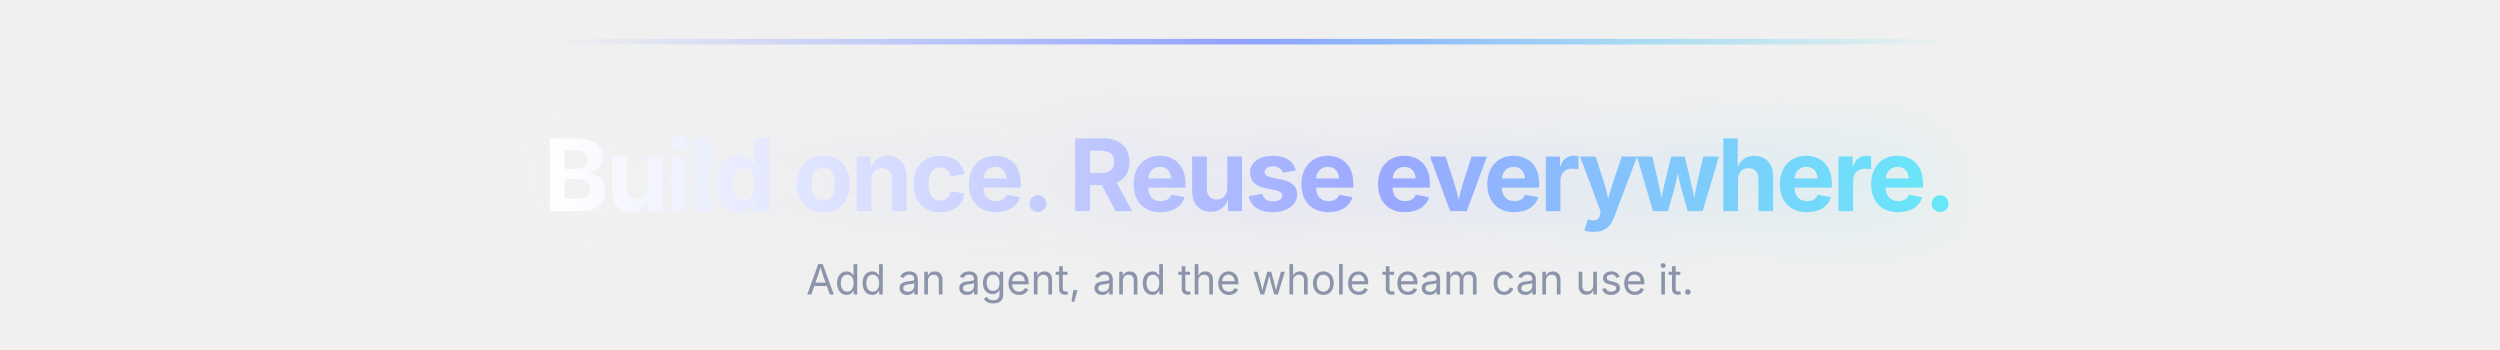
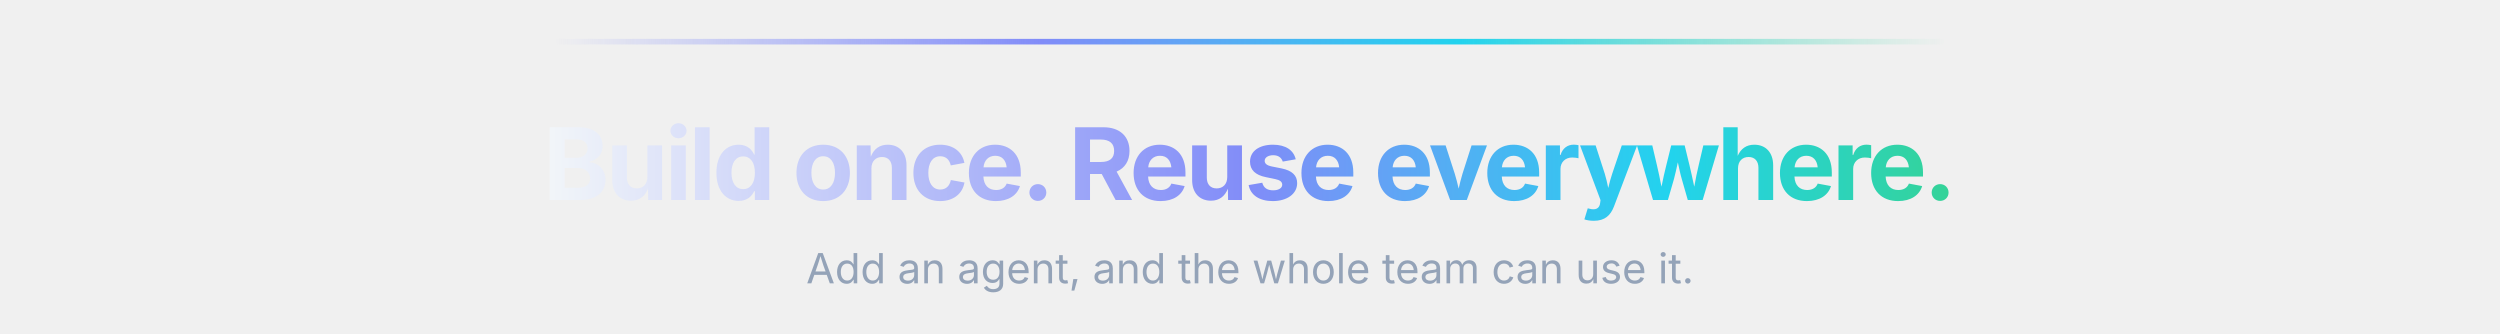
- <svg xmlns="http://www.w3.org/2000/svg" viewBox="0 0 900 126" width="900" height="126" role="img">
+ <svg xmlns="http://www.w3.org/2000/svg" viewBox="0 0 900 120" width="900" height="120" role="img" aria-label="Build once. Reuse everywhere.">
  <defs>
-     <filter id="glow" x="-50%" y="-200%" width="200%" height="500%">
-       <feGaussianBlur stdDeviation="5" />
-     </filter>
-     <filter id="tglow" x="-20%" y="-50%" width="140%" height="200%">
-       <feGaussianBlur stdDeviation="14" />
-     </filter>
-     <filter id="soft">
-       <feGaussianBlur stdDeviation="2.5" />
-     </filter>
-     <linearGradient id="ttl" x1="0" x2="1">
+     <linearGradient id="afa-ft-ttl" x1="0" x2="1">
      <stop class="g1" offset="0" />
-       <stop class="g2" offset=".6" />
-       <stop class="g3" offset="1" />
+       <stop class="g2" offset="0.5" />
+       <stop class="g3" offset="0.8" />
+       <stop class="g4" offset="1" />
    </linearGradient>
-     <linearGradient id="edge" x1="0" x2="1">
-       <stop offset="0" stop-color="#8ea2ff" stop-opacity="0" />
-       <stop offset=".5" stop-color="#8ea2ff" />
-       <stop offset="1" stop-color="#22d3ee" stop-opacity="0" />
+     <linearGradient id="afa-ft-rule" x1="0" x2="1">
+       <stop class="g2" offset="0" stop-opacity="0" />
+       <stop class="g2" offset="0.35" />
+       <stop class="g3" offset="0.65" />
+       <stop class="g4" offset="1" stop-opacity="0" />
    </linearGradient>
  </defs>
  <style>
- text{font-family:-apple-system,BlinkMacSystemFont,'SF Pro Display','Inter','Segoe UI',Helvetica,Arial,sans-serif}
- .m{font-family:'SF Mono',ui-monospace,Menlo,Consolas,monospace}
- .fg{fill:#f0f3ff} .mut{fill:#8b94aa} .dim{fill:#6b7488}
- .bd{fill:none;stroke:#fff;stroke-opacity:.2;stroke-width:1.2}
- .ln{stroke:#fff;stroke-opacity:.14}
- .g1{stop-color:#ffffff} .g2{stop-color:#9aa8ff} .g3{stop-color:#67e8f9}
- @media (prefers-color-scheme:light){
-  .fg{fill:#1f2328} .mut{fill:#59636e} .dim{fill:#818b98}
-  .bd{stroke:#000;stroke-opacity:.2} .ln{stroke:#000;stroke-opacity:.16}
-  .g1{stop-color:#1f2328} .g2{stop-color:#4f46e5} .g3{stop-color:#0891b2}
- }
- @media (prefers-reduced-motion:reduce){*{animation:none!important}}
- .dash{stroke-dasharray:5 7;animation:fl 1.2s linear infinite}
- @keyframes fl{to{stroke-dashoffset:-12}}
- .pulse{animation:pl 4s ease-in-out infinite}
- @keyframes pl{0%,100%{opacity:.25}50%{opacity:.8}}
- .sw{animation:sw 6s ease-in-out infinite}@keyframes sw{0%,100%{opacity:.25}50%{opacity:1}}</style>
-   <rect x="200" y="14" width="500" height="2" fill="url(#edge)" class="sw" />
-   <text x="450" y="76" text-anchor="middle" font-size="36" font-weight="700" letter-spacing="-1.2" fill="url(#ttl)" filter="url(#tglow)" opacity=".4">Build once. Reuse everywhere.</text>
-   <text x="450" y="76" text-anchor="middle" font-size="36" font-weight="700" letter-spacing="-1.2" fill="url(#ttl)">Build once. Reuse everywhere.</text>
-   <text x="450" y="106" text-anchor="middle" font-size="15" class="mut">Add an agent, and the whole team can use it.</text>
+   text { font-family: -apple-system, BlinkMacSystemFont, 'SF Pro Display', 'Inter', 'Segoe UI', Helvetica, Arial, sans-serif; }
+   .m { font-family: 'SF Mono', ui-monospace, Menlo, Consolas, monospace; }
+   .fg { fill: #F1F5F9; }
+   .mut { fill: #94A3B8; }
+   .bd { fill: none; stroke: #94A3B8; stroke-opacity: 0.28; stroke-width: 1.25; }
+   .ln { stroke: #94A3B8; stroke-opacity: 0.22; }
+   .indigo { fill: #818CF8; }
+   .indigo-s { stroke: #818CF8; }
+   .cyan { fill: #22D3EE; }
+   .cyan-s { stroke: #22D3EE; }
+   .emerald { fill: #34D399; }
+   .emerald-s { stroke: #34D399; }
+   .g1 { stop-color: #F1F5F9; }
+   .g2 { stop-color: #818CF8; }
+   .g3 { stop-color: #22D3EE; }
+   .g4 { stop-color: #34D399; }
+   @media (prefers-color-scheme: light) {
+     .fg { fill: #0F172A; }
+     .mut { fill: #475569; }
+     .bd { stroke: #0F172A; stroke-opacity: 0.18; }
+     .ln { stroke: #0F172A; stroke-opacity: 0.18; }
+     .indigo { fill: #4F46E5; }
+     .indigo-s { stroke: #4F46E5; }
+     .cyan { fill: #0891B2; }
+     .cyan-s { stroke: #0891B2; }
+     .emerald { fill: #059669; }
+     .emerald-s { stroke: #059669; }
+     .g1 { stop-color: #0F172A; }
+     .g2 { stop-color: #6366F1; }
+     .g3 { stop-color: #06B6D4; }
+     .g4 { stop-color: #10B981; }
+   }
+   
+   .sw { animation: afa-ft-sw 5s ease-in-out infinite; }
+   @keyframes afa-ft-sw { 0%, 100% { opacity: 0.45; } 50% { opacity: 1; } }
+   
+   @media (prefers-reduced-motion: reduce) {
+     *, *::before, *::after { animation: none !important; transition: none !important; }
+   }
+ </style>
+   <rect x="200" y="14" width="500" height="2" rx="1" fill="url(#afa-ft-rule)" class="sw" />
+   <text x="450" y="72" text-anchor="middle" font-size="36" font-weight="700" letter-spacing="-1.2" fill="url(#afa-ft-ttl)">Build once. Reuse everywhere.</text>
+   <text x="450" y="102" text-anchor="middle" font-size="15" class="mut">Add an agent, and the whole team can use it.</text>
</svg>
